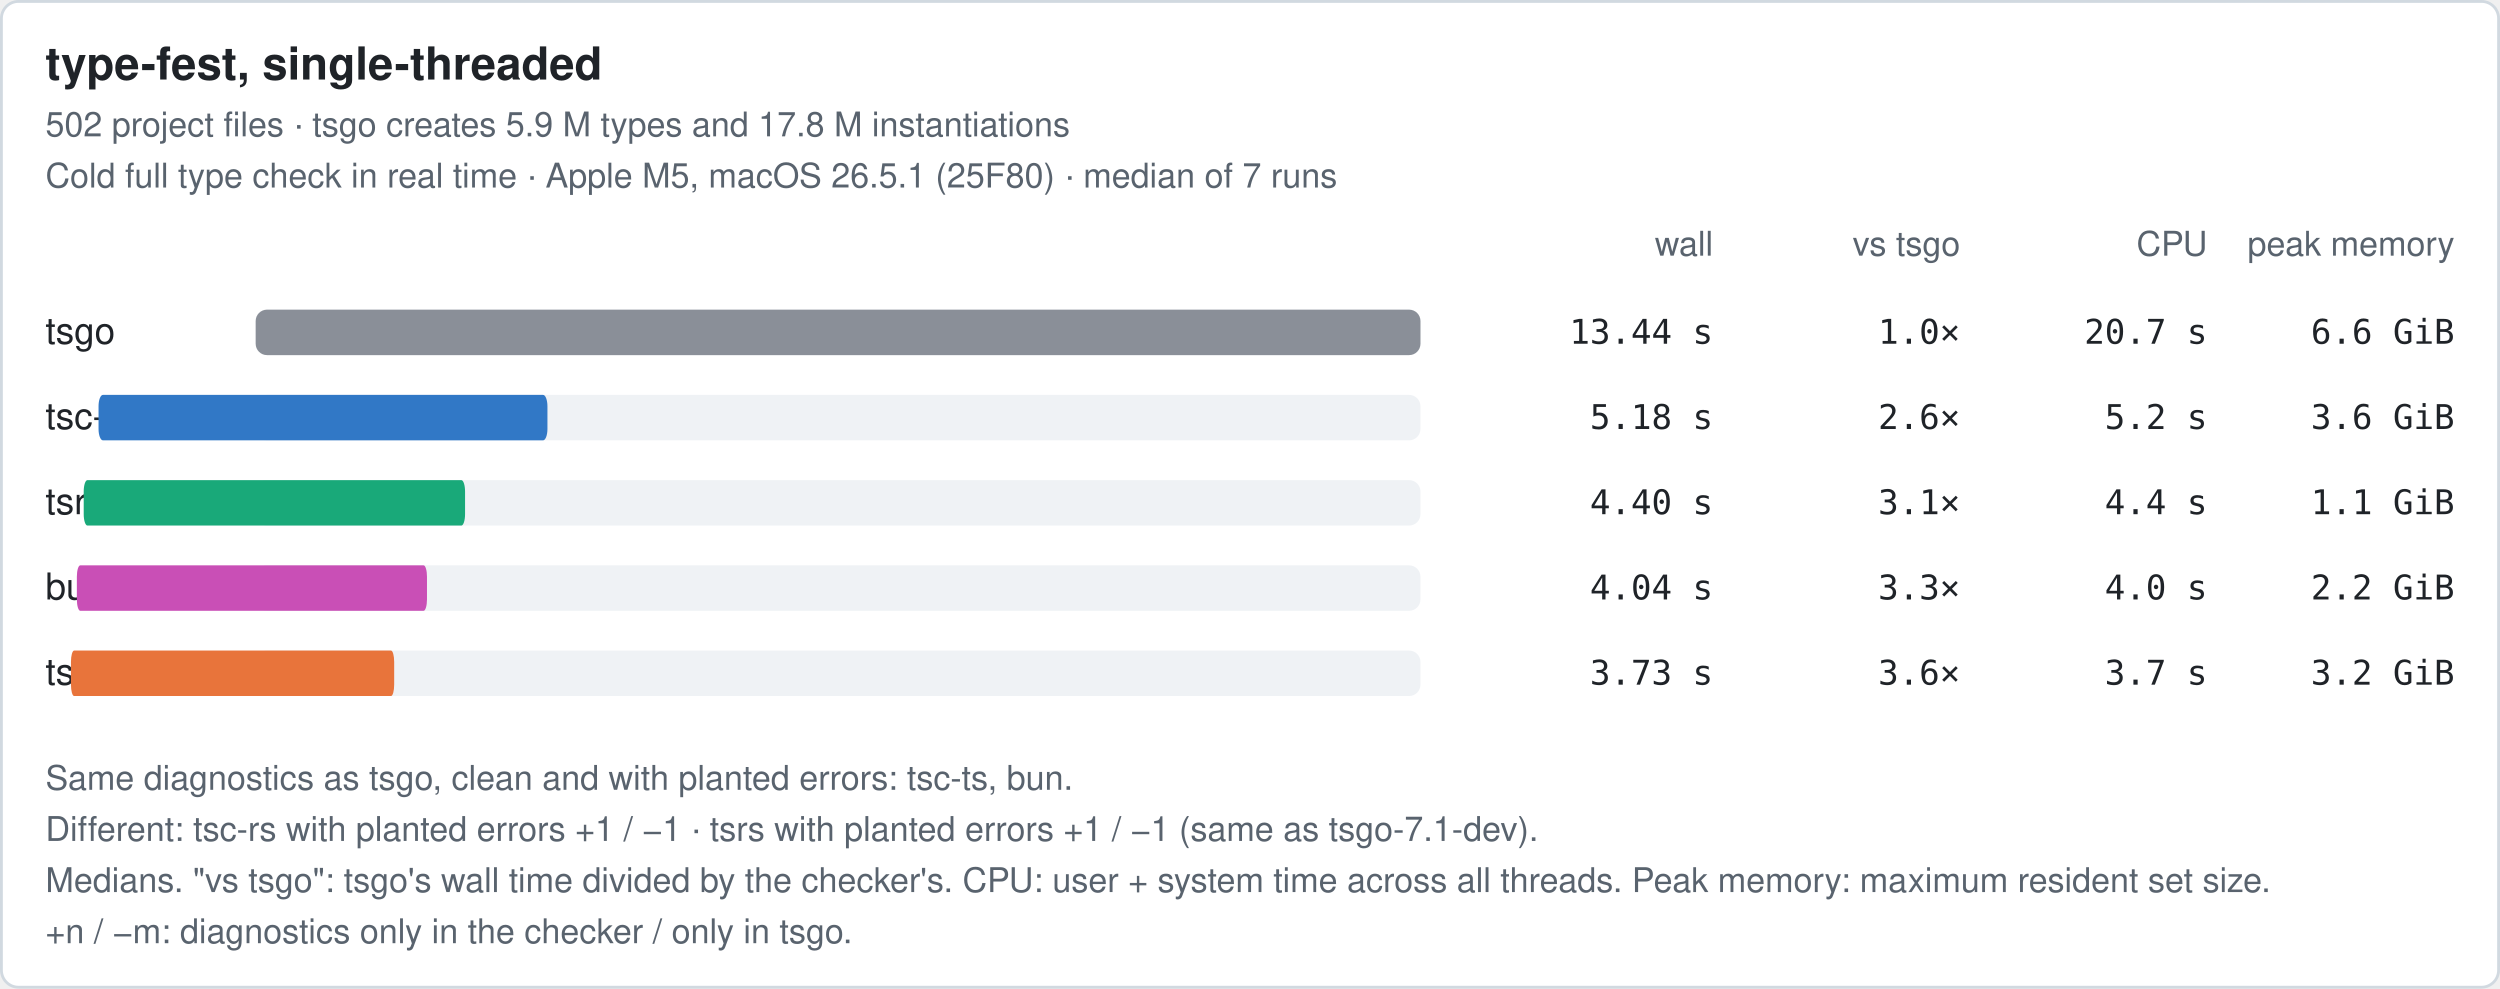
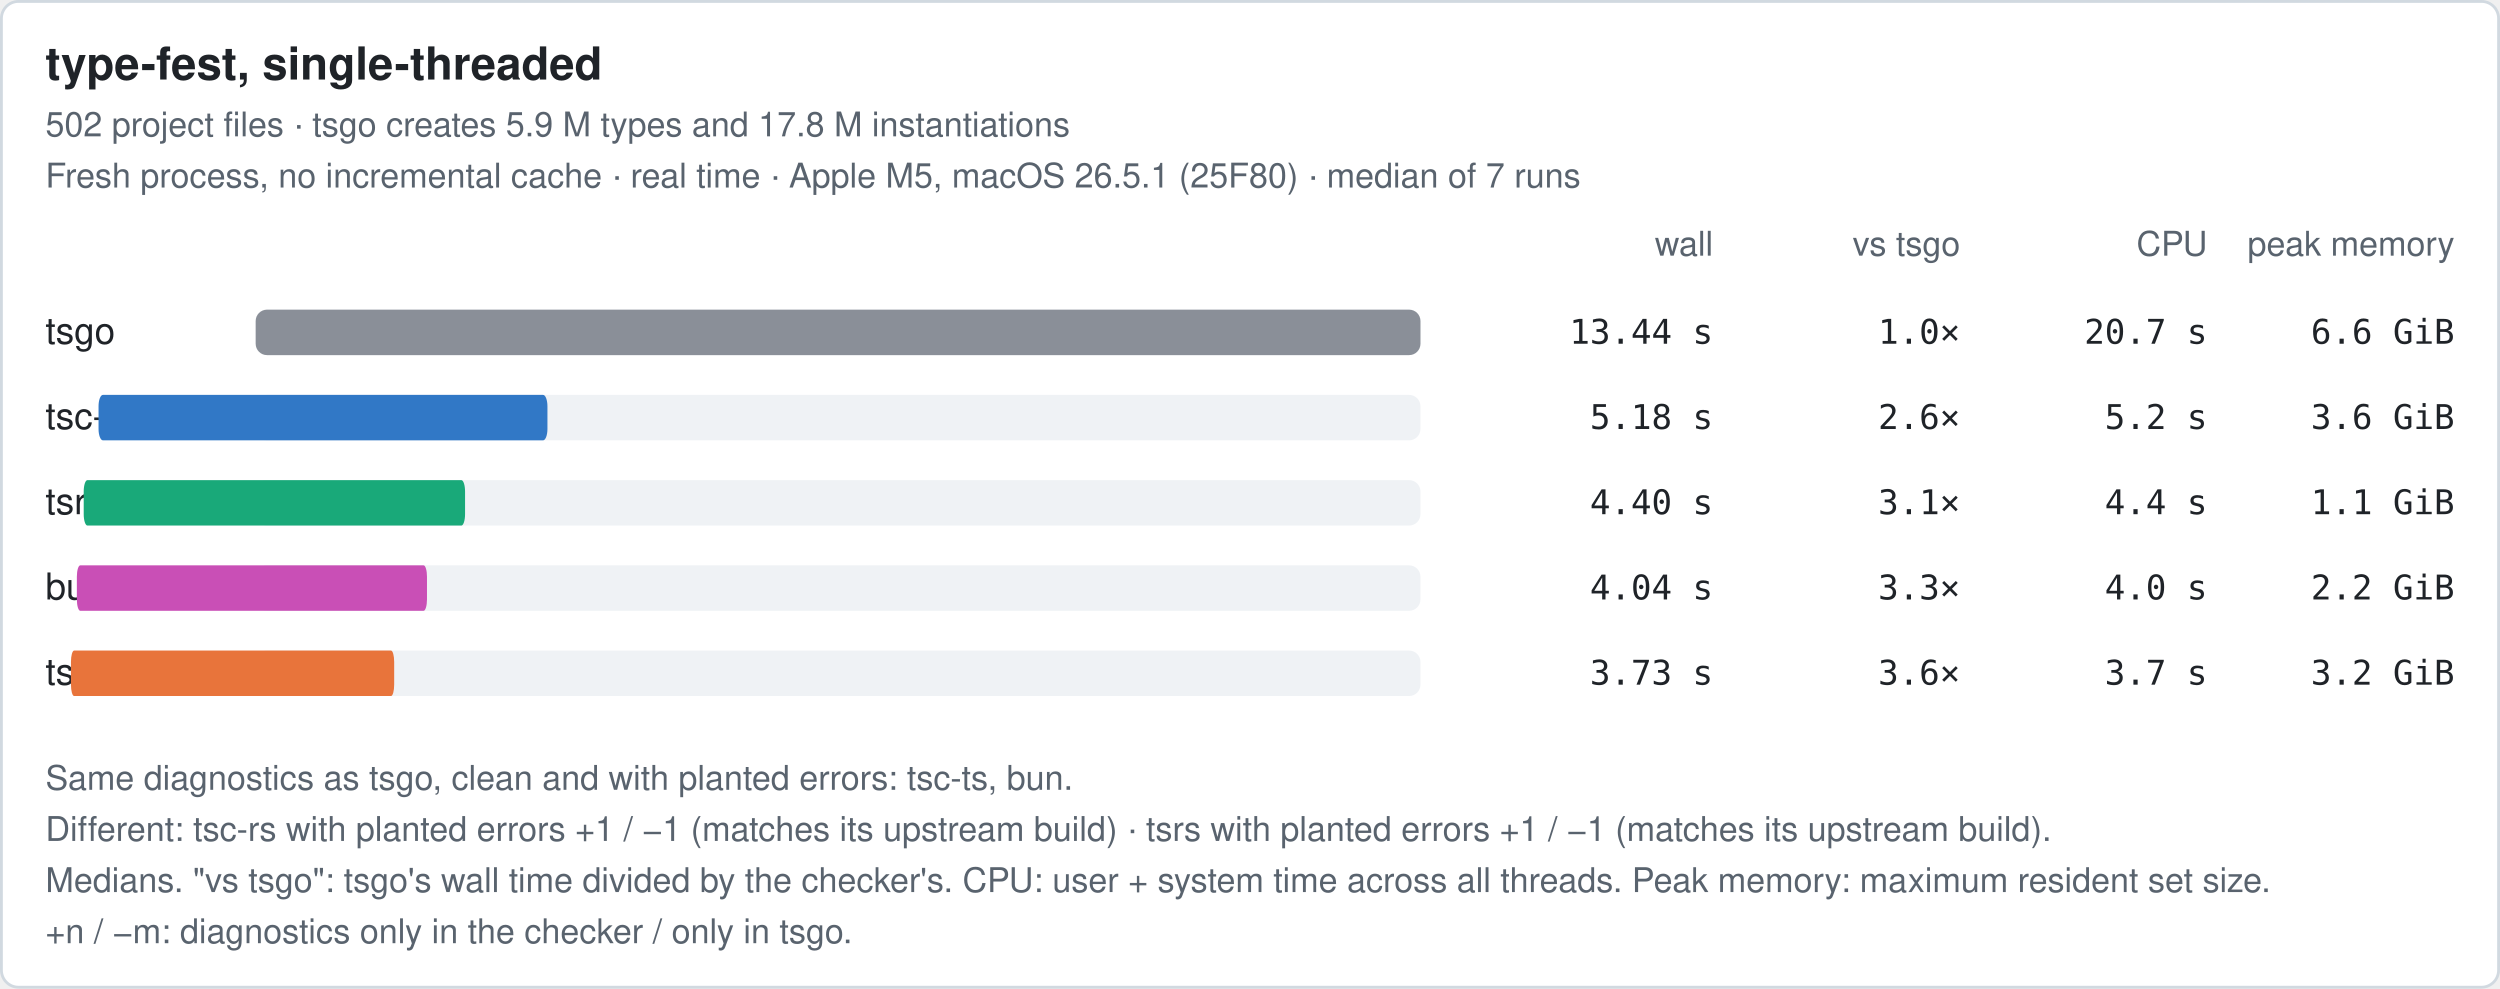
<svg xmlns="http://www.w3.org/2000/svg" viewBox="0 0 880 348" width="880" height="348" role="img" aria-labelledby="t d">
  <style>
text{font-family:-apple-system,BlinkMacSystemFont,'Segoe UI',Helvetica,Arial,sans-serif;font-size:13px;fill:#1f2328}
.bg{fill:#ffffff;stroke:#d1d9e0}.track{fill:#eff2f5}
.title{font-size:16px;font-weight:600}.sub,.foot{font-size:12px;fill:#59636e}
.value{font-family:ui-monospace,SFMono-Regular,Menlo,Consolas,monospace;font-size:12px}
.bar{transform-box:fill-box;transform-origin:left center}.bar,.value{animation-duration:15.94s;animation-timing-function:linear;animation-iteration-count:infinite}
@keyframes b0{0%{transform:scaleX(0)}84.32%,100%{transform:scaleX(1)}}
@keyframes v0{0%,84.31%{opacity:0}84.32%,100%{opacity:1}}
.l0 .bar{animation-name:b0}.l0 .value{animation-name:v0}
@keyframes b1{0%{transform:scaleX(0)}32.50%,100%{transform:scaleX(0.3854)}}
@keyframes v1{0%,32.49%{opacity:0}32.50%,100%{opacity:1}}
.l1 .bar{animation-name:b1}.l1 .value{animation-name:v1}
@keyframes b2{0%{transform:scaleX(0)}27.60%,100%{transform:scaleX(0.3274)}}
@keyframes v2{0%,27.59%{opacity:0}27.60%,100%{opacity:1}}
.l2 .bar{animation-name:b2}.l2 .value{animation-name:v2}
@keyframes b3{0%{transform:scaleX(0)}25.35%,100%{transform:scaleX(0.3006)}}
@keyframes v3{0%,25.34%{opacity:0}25.35%,100%{opacity:1}}
.l3 .bar{animation-name:b3}.l3 .value{animation-name:v3}
@keyframes b4{0%{transform:scaleX(0)}23.40%,100%{transform:scaleX(0.2775)}}
@keyframes v4{0%,23.39%{opacity:0}23.40%,100%{opacity:1}}
.l4 .bar{animation-name:b4}.l4 .value{animation-name:v4}
@media (prefers-color-scheme:dark){.bg{fill:#0d1117;stroke:#3d444d}.track{fill:#21262d}text{fill:#e6edf3}.sub,.foot{fill:#9198a1}}
@media (prefers-reduced-motion:reduce){.bar,.value{animation:none}}
</style>
  <rect class="bg" x="0.5" y="0.5" width="879" height="347" rx="6" />
  <text class="title" x="16" y="28">type-fest, single-threaded</text>
  <text class="sub" x="16" y="48">502 project files · tsgo creates 5.9 M types and 17.8 M instantiations</text>
-   <text class="sub" x="16" y="66">Cold full type check in real time · Apple M5, macOS 26.5.1 (25F80) · median of 7 runs</text>
+   <text class="sub" x="16" y="66">Fresh process, no incremental cache · real time · Apple M5, macOS 26.5.1 (25F80) · median of 7 runs</text>
  <text class="sub" x="603" y="90" text-anchor="end">wall</text>
  <text class="sub" x="690" y="90" text-anchor="end">vs tsgo</text>
  <text class="sub" x="777" y="90" text-anchor="end">CPU</text>
  <text class="sub" x="864" y="90" text-anchor="end">peak memory</text>
  <g class="l0">
    <text class="name" x="16" y="121">tsgo</text>
    <rect class="track" x="90" y="109" width="410" height="16" rx="4" />
    <rect class="bar" x="90" y="109" width="410" height="16" rx="4" fill="#8a8f98" style="transform:scaleX(1)" />
    <text class="value" x="603" y="121" text-anchor="end">13.44 s</text>
    <text class="value" x="690" y="121" text-anchor="end">1.0×</text>
    <text class="value" x="777" y="121" text-anchor="end">20.7 s</text>
    <text class="value" x="864" y="121" text-anchor="end">6.6 GiB</text>
  </g>
  <g class="l1">
    <text class="name" x="16" y="151">tsc-ts</text>
    <rect class="track" x="90" y="139" width="410" height="16" rx="4" />
    <rect class="bar" x="90" y="139" width="410" height="16" rx="4" fill="#3178c6" style="transform:scaleX(0.3854)" />
    <text class="value" x="603" y="151" text-anchor="end">5.18 s</text>
    <text class="value" x="690" y="151" text-anchor="end">2.6×</text>
    <text class="value" x="777" y="151" text-anchor="end">5.2 s</text>
    <text class="value" x="864" y="151" text-anchor="end">3.6 GiB</text>
  </g>
  <g class="l2">
    <text class="name" x="16" y="181">tsrs</text>
    <rect class="track" x="90" y="169" width="410" height="16" rx="4" />
    <rect class="bar" x="90" y="169" width="410" height="16" rx="4" fill="#19a979" style="transform:scaleX(0.3274)" />
    <text class="value" x="603" y="181" text-anchor="end">4.40 s</text>
    <text class="value" x="690" y="181" text-anchor="end">3.1×</text>
    <text class="value" x="777" y="181" text-anchor="end">4.4 s</text>
    <text class="value" x="864" y="181" text-anchor="end">1.1 GiB</text>
  </g>
  <g class="l3">
    <text class="name" x="16" y="211">bun</text>
    <rect class="track" x="90" y="199" width="410" height="16" rx="4" />
    <rect class="bar" x="90" y="199" width="410" height="16" rx="4" fill="#c94fb6" style="transform:scaleX(0.3006)" />
    <text class="value" x="603" y="211" text-anchor="end">4.04 s</text>
    <text class="value" x="690" y="211" text-anchor="end">3.3×</text>
    <text class="value" x="777" y="211" text-anchor="end">4.0 s</text>
    <text class="value" x="864" y="211" text-anchor="end">2.2 GiB</text>
  </g>
  <g class="l4">
    <text class="name" x="16" y="241">tsc-rs</text>
    <rect class="track" x="90" y="229" width="410" height="16" rx="4" />
    <rect class="bar" x="90" y="229" width="410" height="16" rx="4" fill="#e8743b" style="transform:scaleX(0.2775)" />
    <text class="value" x="603" y="241" text-anchor="end">3.73 s</text>
    <text class="value" x="690" y="241" text-anchor="end">3.6×</text>
    <text class="value" x="777" y="241" text-anchor="end">3.7 s</text>
    <text class="value" x="864" y="241" text-anchor="end">3.2 GiB</text>
  </g>
  <text class="foot" x="16" y="278">Same diagnostics as tsgo, clean and with planted errors: tsc-ts, bun.</text>
-   <text class="foot" x="16" y="296">Different: tsc-rs with planted errors +1 / −1 · tsrs with planted errors +1 / −1 (same as tsgo-7.1-dev).</text>
+   <text class="foot" x="16" y="296">Different: tsc-rs with planted errors +1 / −1 (matches its upstream build) · tsrs with planted errors +1 / −1 (matches its upstream build).</text>
  <text class="foot" x="16" y="314">Medians. "vs tsgo": tsgo's wall time divided by the checker's. CPU: user + system time across all threads. Peak memory: maximum resident set size.</text>
  <text class="foot" x="16" y="332">+n / −m: diagnostics only in the checker / only in tsgo.</text>
</svg>
